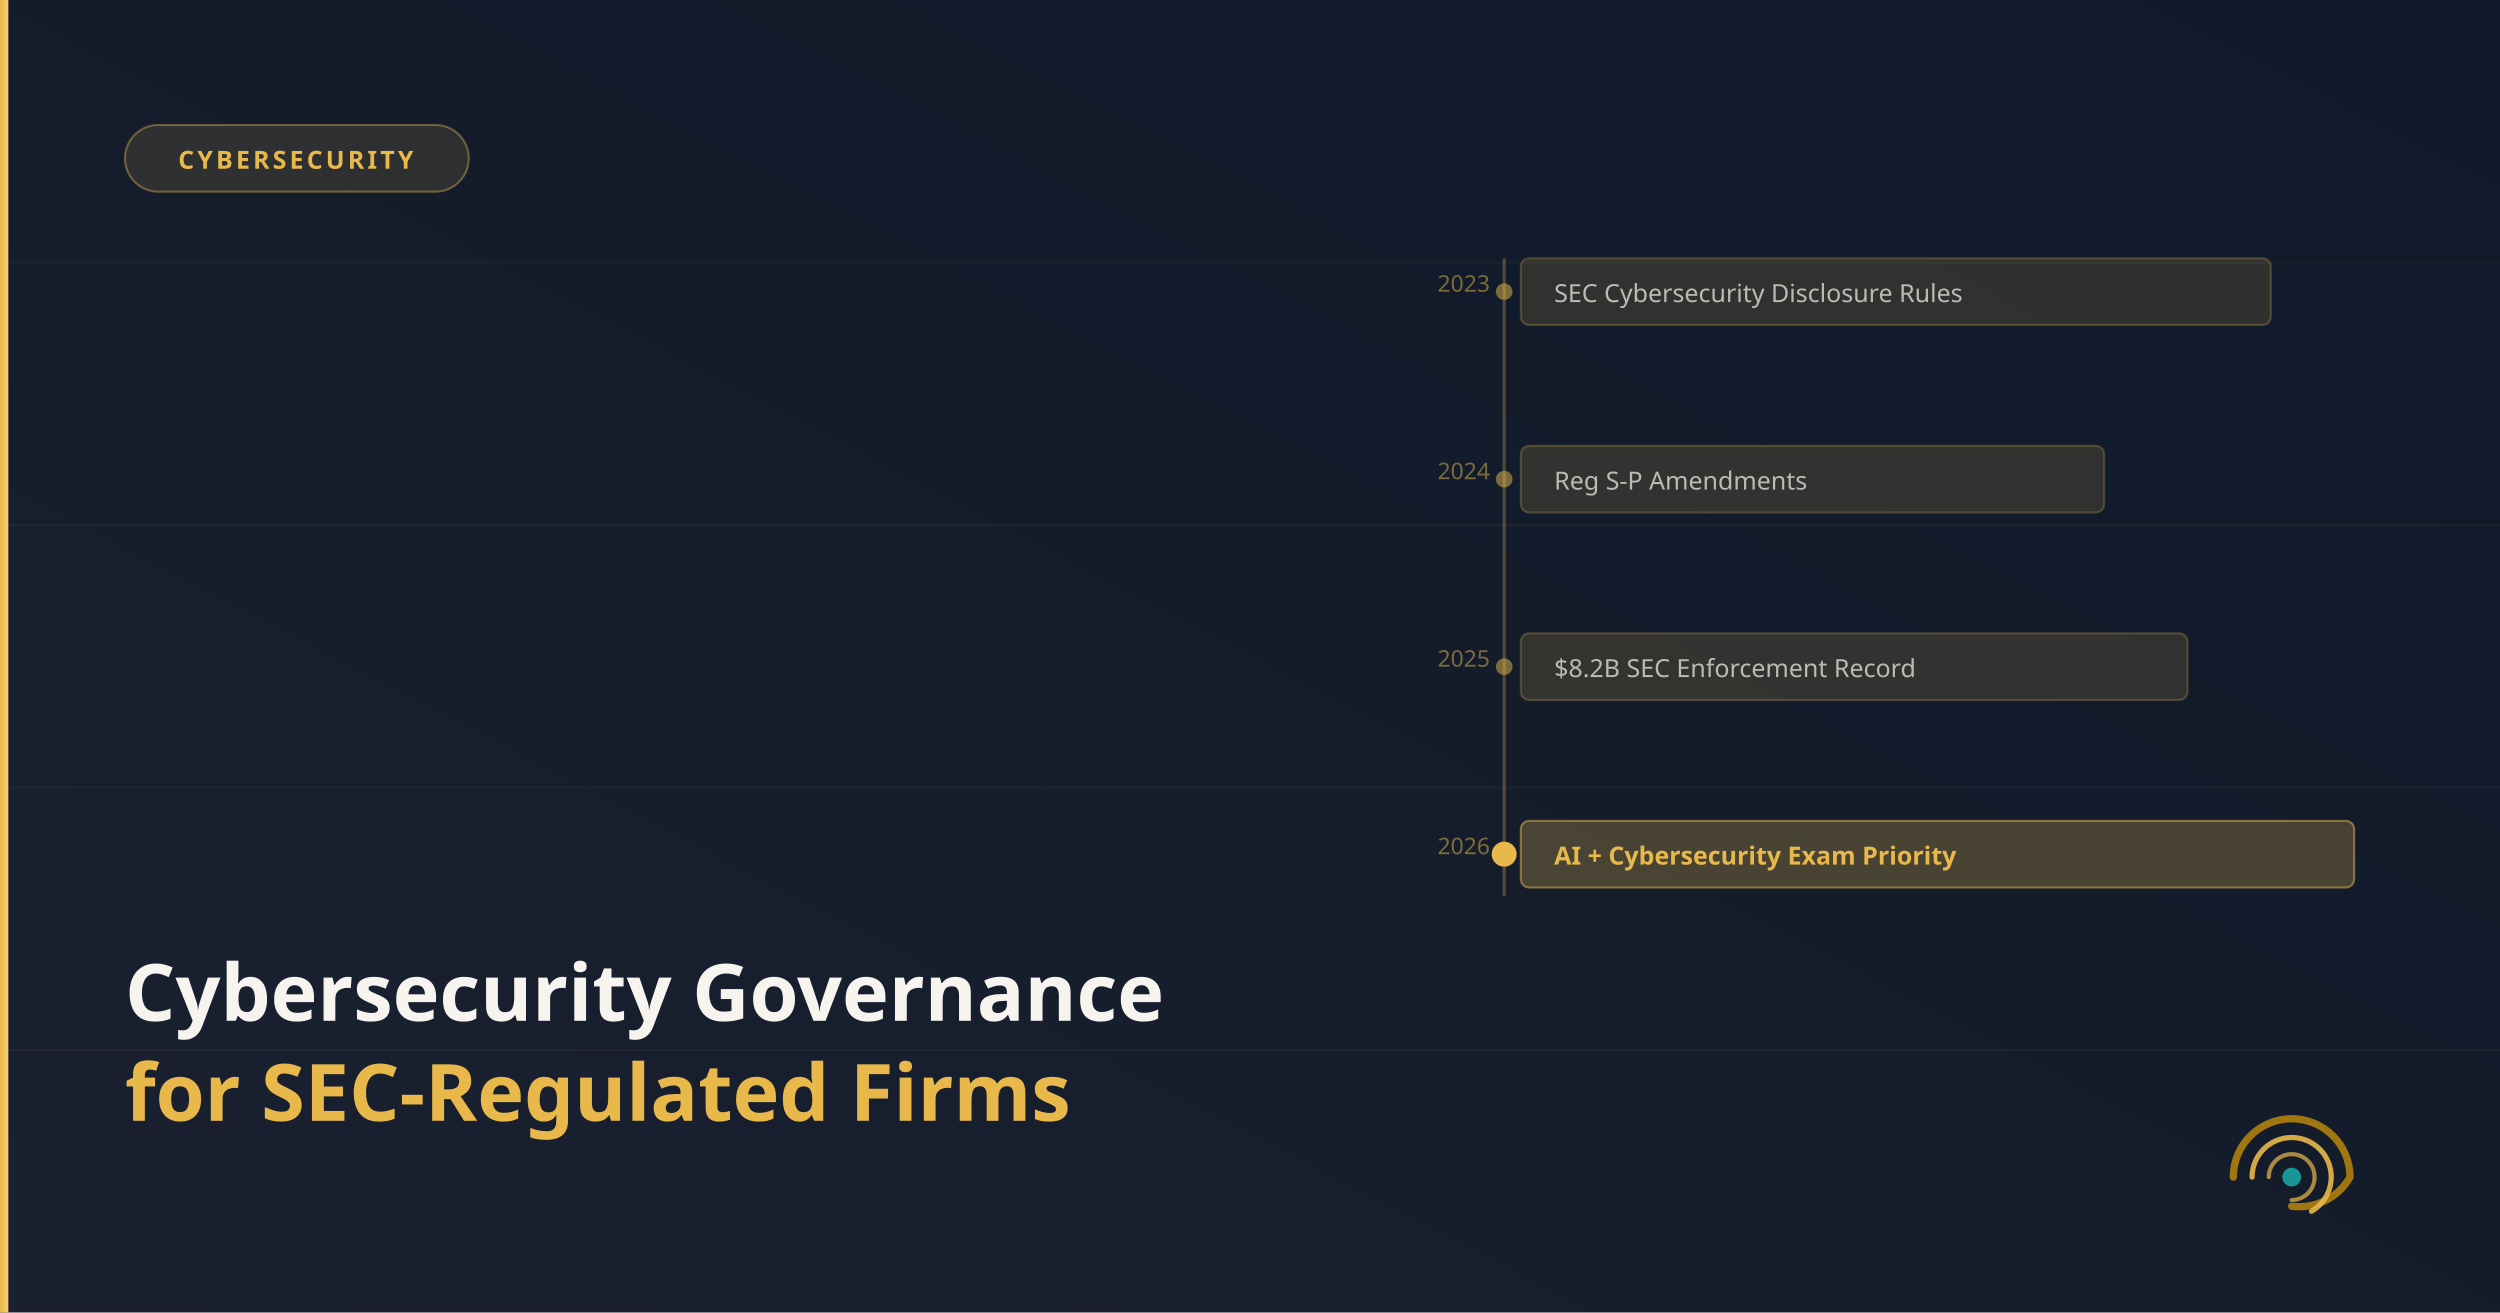
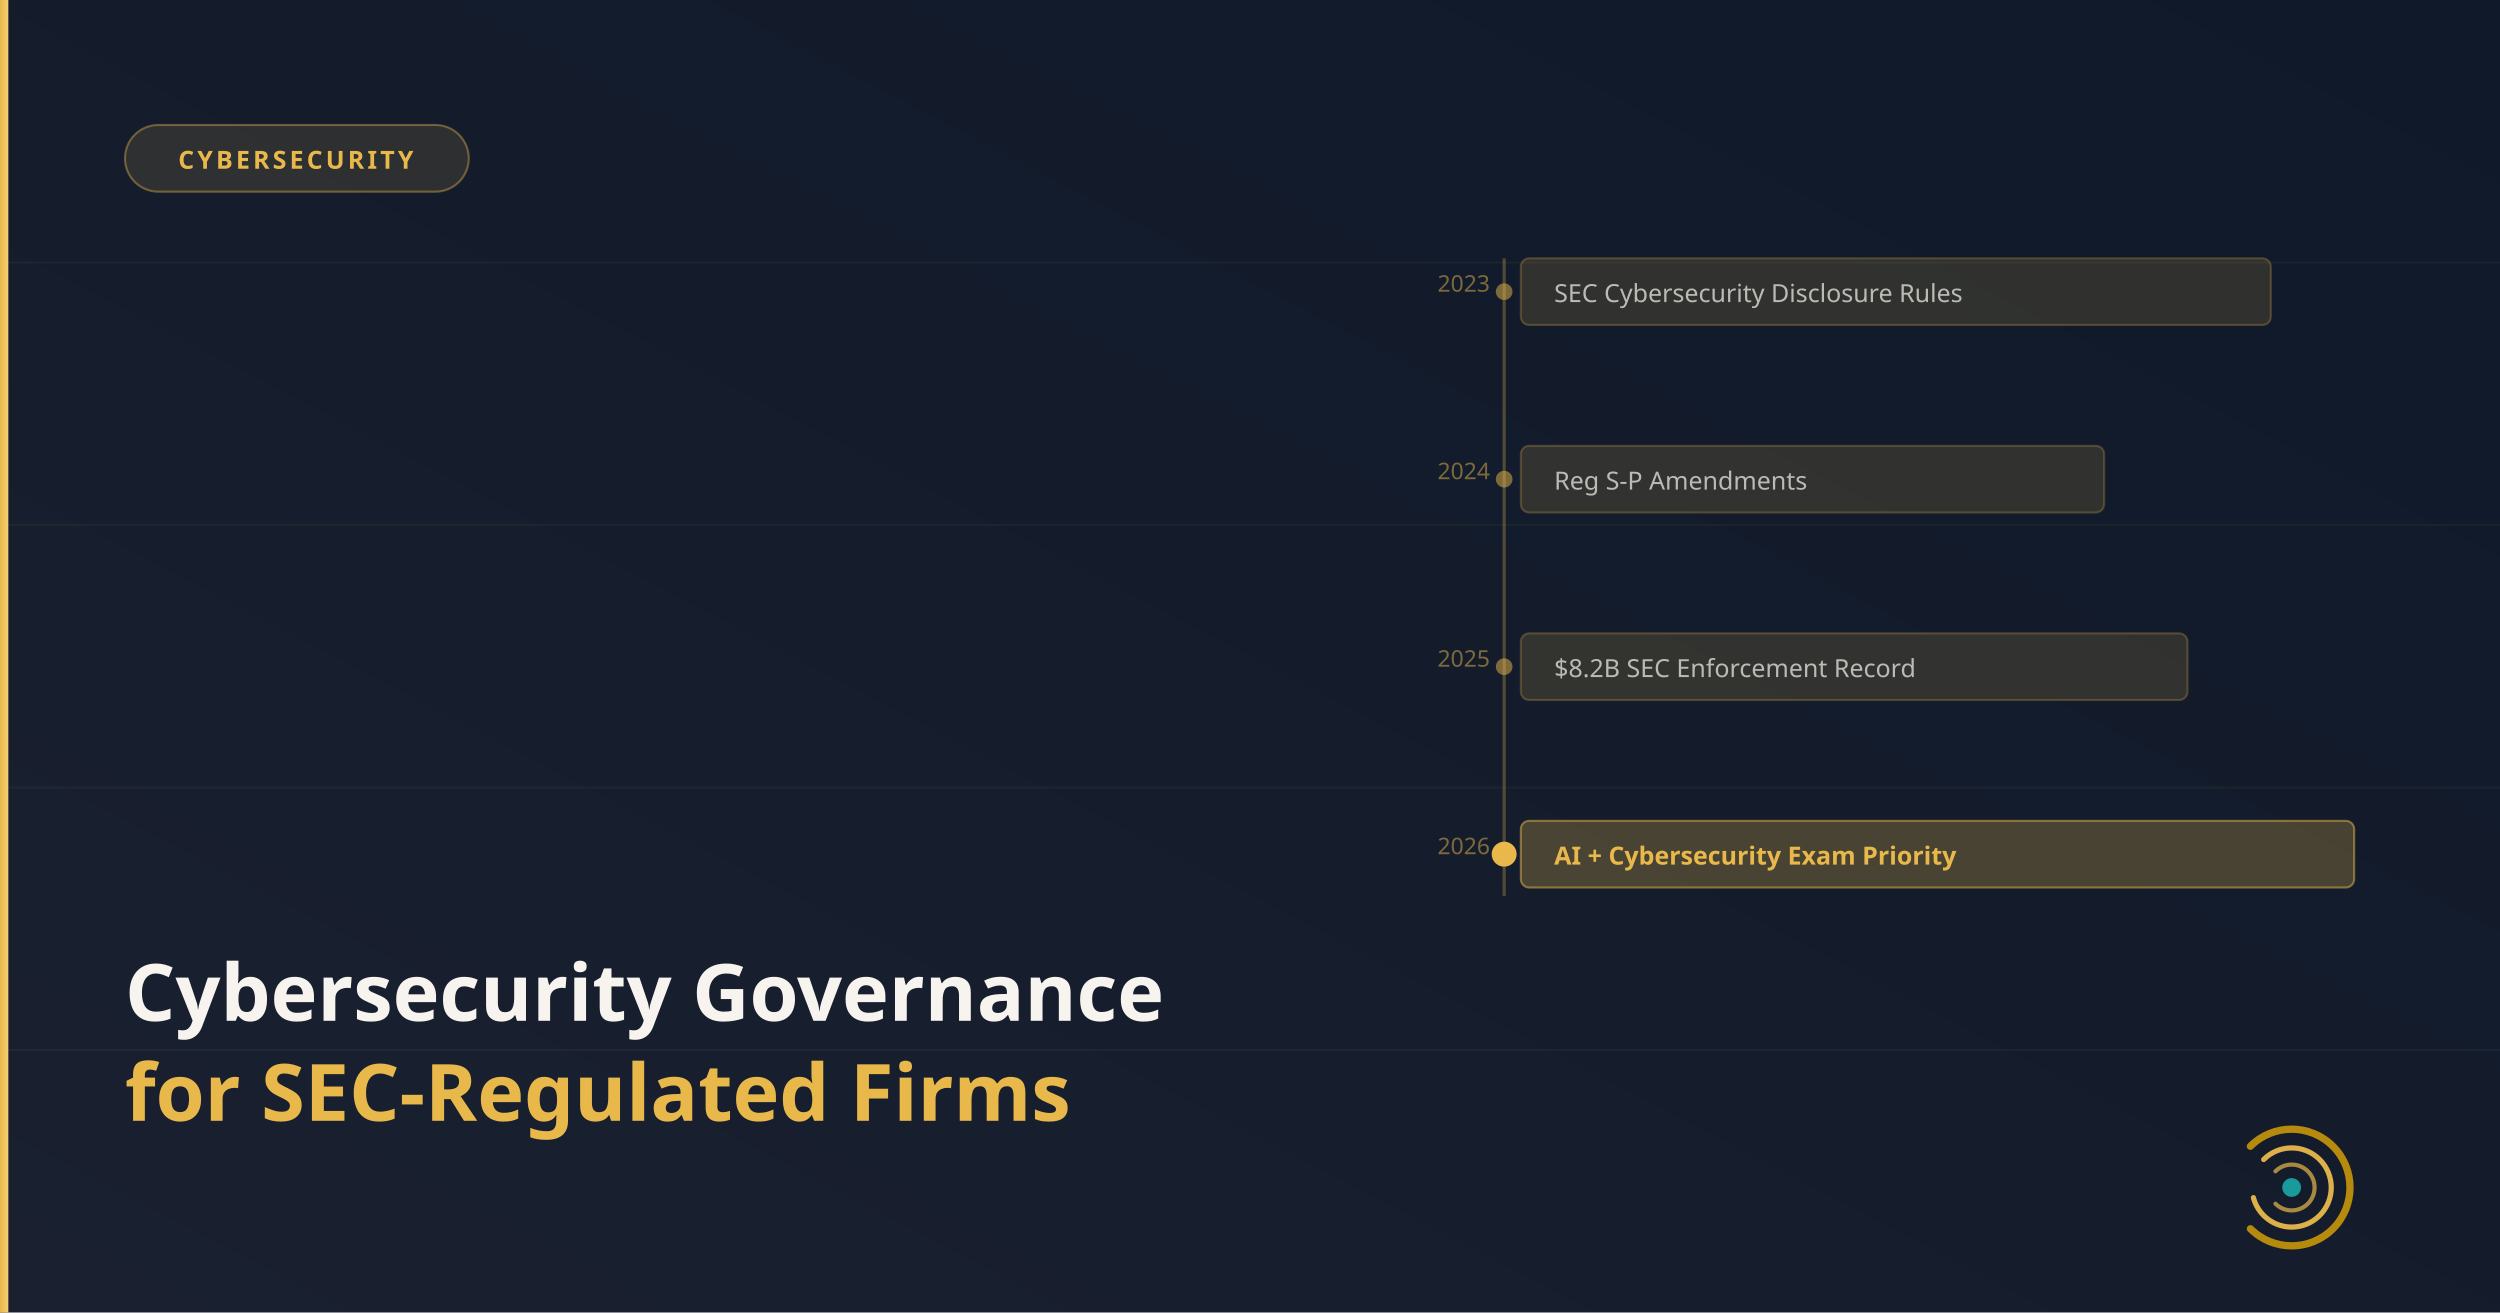
<svg xmlns="http://www.w3.org/2000/svg" viewBox="0 0 1200 630" width="1200" height="630">
  <defs>
    <linearGradient id="bg" x1="100%" y1="0%" x2="0%" y2="100%">
      <stop offset="0%" style="stop-color:#0f1929" />
      <stop offset="100%" style="stop-color:#1a2030" />
    </linearGradient>
    <linearGradient id="gold" x1="0%" y1="0%" x2="100%" y2="0%">
      <stop offset="0%" style="stop-color:#e8b84b" />
      <stop offset="100%" style="stop-color:#f5d070" />
    </linearGradient>
  </defs>
  <rect width="1200" height="630" fill="url(#bg)" />
  <g stroke="#e8b84b" stroke-opacity="0.05" stroke-width="1">
    <line x1="0" y1="126" x2="1200" y2="126" />
    <line x1="0" y1="252" x2="1200" y2="252" />
    <line x1="0" y1="378" x2="1200" y2="378" />
    <line x1="0" y1="504" x2="1200" y2="504" />
  </g>
  <g transform="translate(650, 120)">
    <text x="40" y="20" font-family="system-ui, sans-serif" font-size="11" fill="#e8b84b" fill-opacity="0.5">2023</text>
    <text x="40" y="110" font-family="system-ui, sans-serif" font-size="11" fill="#e8b84b" fill-opacity="0.5">2024</text>
    <text x="40" y="200" font-family="system-ui, sans-serif" font-size="11" fill="#e8b84b" fill-opacity="0.5">2025</text>
    <text x="40" y="290" font-family="system-ui, sans-serif" font-size="11" fill="#e8b84b" fill-opacity="0.5">2026</text>
    <rect x="80" y="4" width="360" height="32" rx="4" fill="#e8b84b" fill-opacity="0.15" stroke="#e8b84b" stroke-opacity="0.25" stroke-width="1" />
    <text x="96" y="25" font-family="system-ui, sans-serif" font-size="12" fill="#f7f4ef" fill-opacity="0.7">SEC Cybersecurity Disclosure Rules</text>
    <rect x="80" y="94" width="280" height="32" rx="4" fill="#e8b84b" fill-opacity="0.15" stroke="#e8b84b" stroke-opacity="0.25" stroke-width="1" />
    <text x="96" y="115" font-family="system-ui, sans-serif" font-size="12" fill="#f7f4ef" fill-opacity="0.7">Reg S-P Amendments</text>
    <rect x="80" y="184" width="320" height="32" rx="4" fill="#e8b84b" fill-opacity="0.15" stroke="#e8b84b" stroke-opacity="0.25" stroke-width="1" />
    <text x="96" y="205" font-family="system-ui, sans-serif" font-size="12" fill="#f7f4ef" fill-opacity="0.7">$8.2B SEC Enforcement Record</text>
    <rect x="80" y="274" width="400" height="32" rx="4" fill="#e8b84b" fill-opacity="0.25" stroke="#e8b84b" stroke-opacity="0.5" stroke-width="1" />
    <text x="96" y="295" font-family="system-ui, sans-serif" font-size="12" font-weight="600" fill="#e8b84b">AI + Cybersecurity Exam Priority</text>
    <line x1="72" y1="4" x2="72" y2="310" stroke="#e8b84b" stroke-opacity="0.3" stroke-width="1.5" />
    <circle cx="72" cy="20" r="4" fill="#e8b84b" fill-opacity="0.5" />
    <circle cx="72" cy="110" r="4" fill="#e8b84b" fill-opacity="0.5" />
    <circle cx="72" cy="200" r="4" fill="#e8b84b" fill-opacity="0.5" />
    <circle cx="72" cy="290" r="6" fill="#e8b84b" />
  </g>
  <rect x="0" y="0" width="4" height="630" fill="url(#gold)" />
  <rect x="60" y="60" width="165" height="32" rx="16" fill="#e8b84b" fill-opacity="0.12" stroke="#e8b84b" stroke-opacity="0.4" stroke-width="1" />
  <text x="142" y="81" font-family="system-ui, sans-serif" font-size="12" font-weight="600" fill="#e8b84b" text-anchor="middle" letter-spacing="1.5">CYBERSECURITY</text>
  <text x="60" y="490" font-family="system-ui, sans-serif" font-size="38" font-weight="700" fill="#f7f4ef">Cybersecurity Governance</text>
  <text x="60" y="538" font-family="system-ui, sans-serif" font-size="38" font-weight="700" fill="#e8b84b">for SEC-Regulated Firms</text>
-   <g transform="translate(1100, 565)">
-     <path d="M 0,0 m -28,0 a 28,28 0 1,1 56,0 a 28,28 0 0,1 -28,14" fill="none" stroke="#b8860b" stroke-width="3.5" stroke-linecap="round" opacity="0.85" />
-     <path d="M 0,0 m -19,0 a 19,19 0 1,1 38,0 a 19,19 0 0,1 -9.5,16.4" fill="none" stroke="#e8b84b" stroke-width="2.5" stroke-linecap="round" opacity="0.9" />
-     <path d="M 0,0 m -11,0 a 11,11 0 1,1 22,0 a 11,11 0 0,1 -11,11" fill="none" stroke="#e8b84b" stroke-width="2" stroke-linecap="round" opacity="0.7" />
-     <circle cx="0" cy="0" r="4.5" fill="#1a9b9b" opacity="0.95" />
+   <g transform="translate(1100, 570) rotate(-135)">
+     <circle cx="0" cy="0" r="28" fill="none" stroke="#c8960a" stroke-width="3.5" stroke-dasharray="131.9 44" stroke-linecap="round" opacity="0.9" />
+     <circle cx="0" cy="0" r="19" fill="none" stroke="#e8b84b" stroke-width="2.5" stroke-dasharray="99.5 19.9" stroke-linecap="round" opacity="0.95" />
+     <circle cx="0" cy="0" r="11" fill="none" stroke="#e8b84b" stroke-width="2" stroke-dasharray="51.8 17.3" stroke-linecap="round" opacity="0.7" />
+     <circle cx="0" cy="0" r="4.5" fill="#1a9b9b" opacity="1" />
  </g>
</svg>
